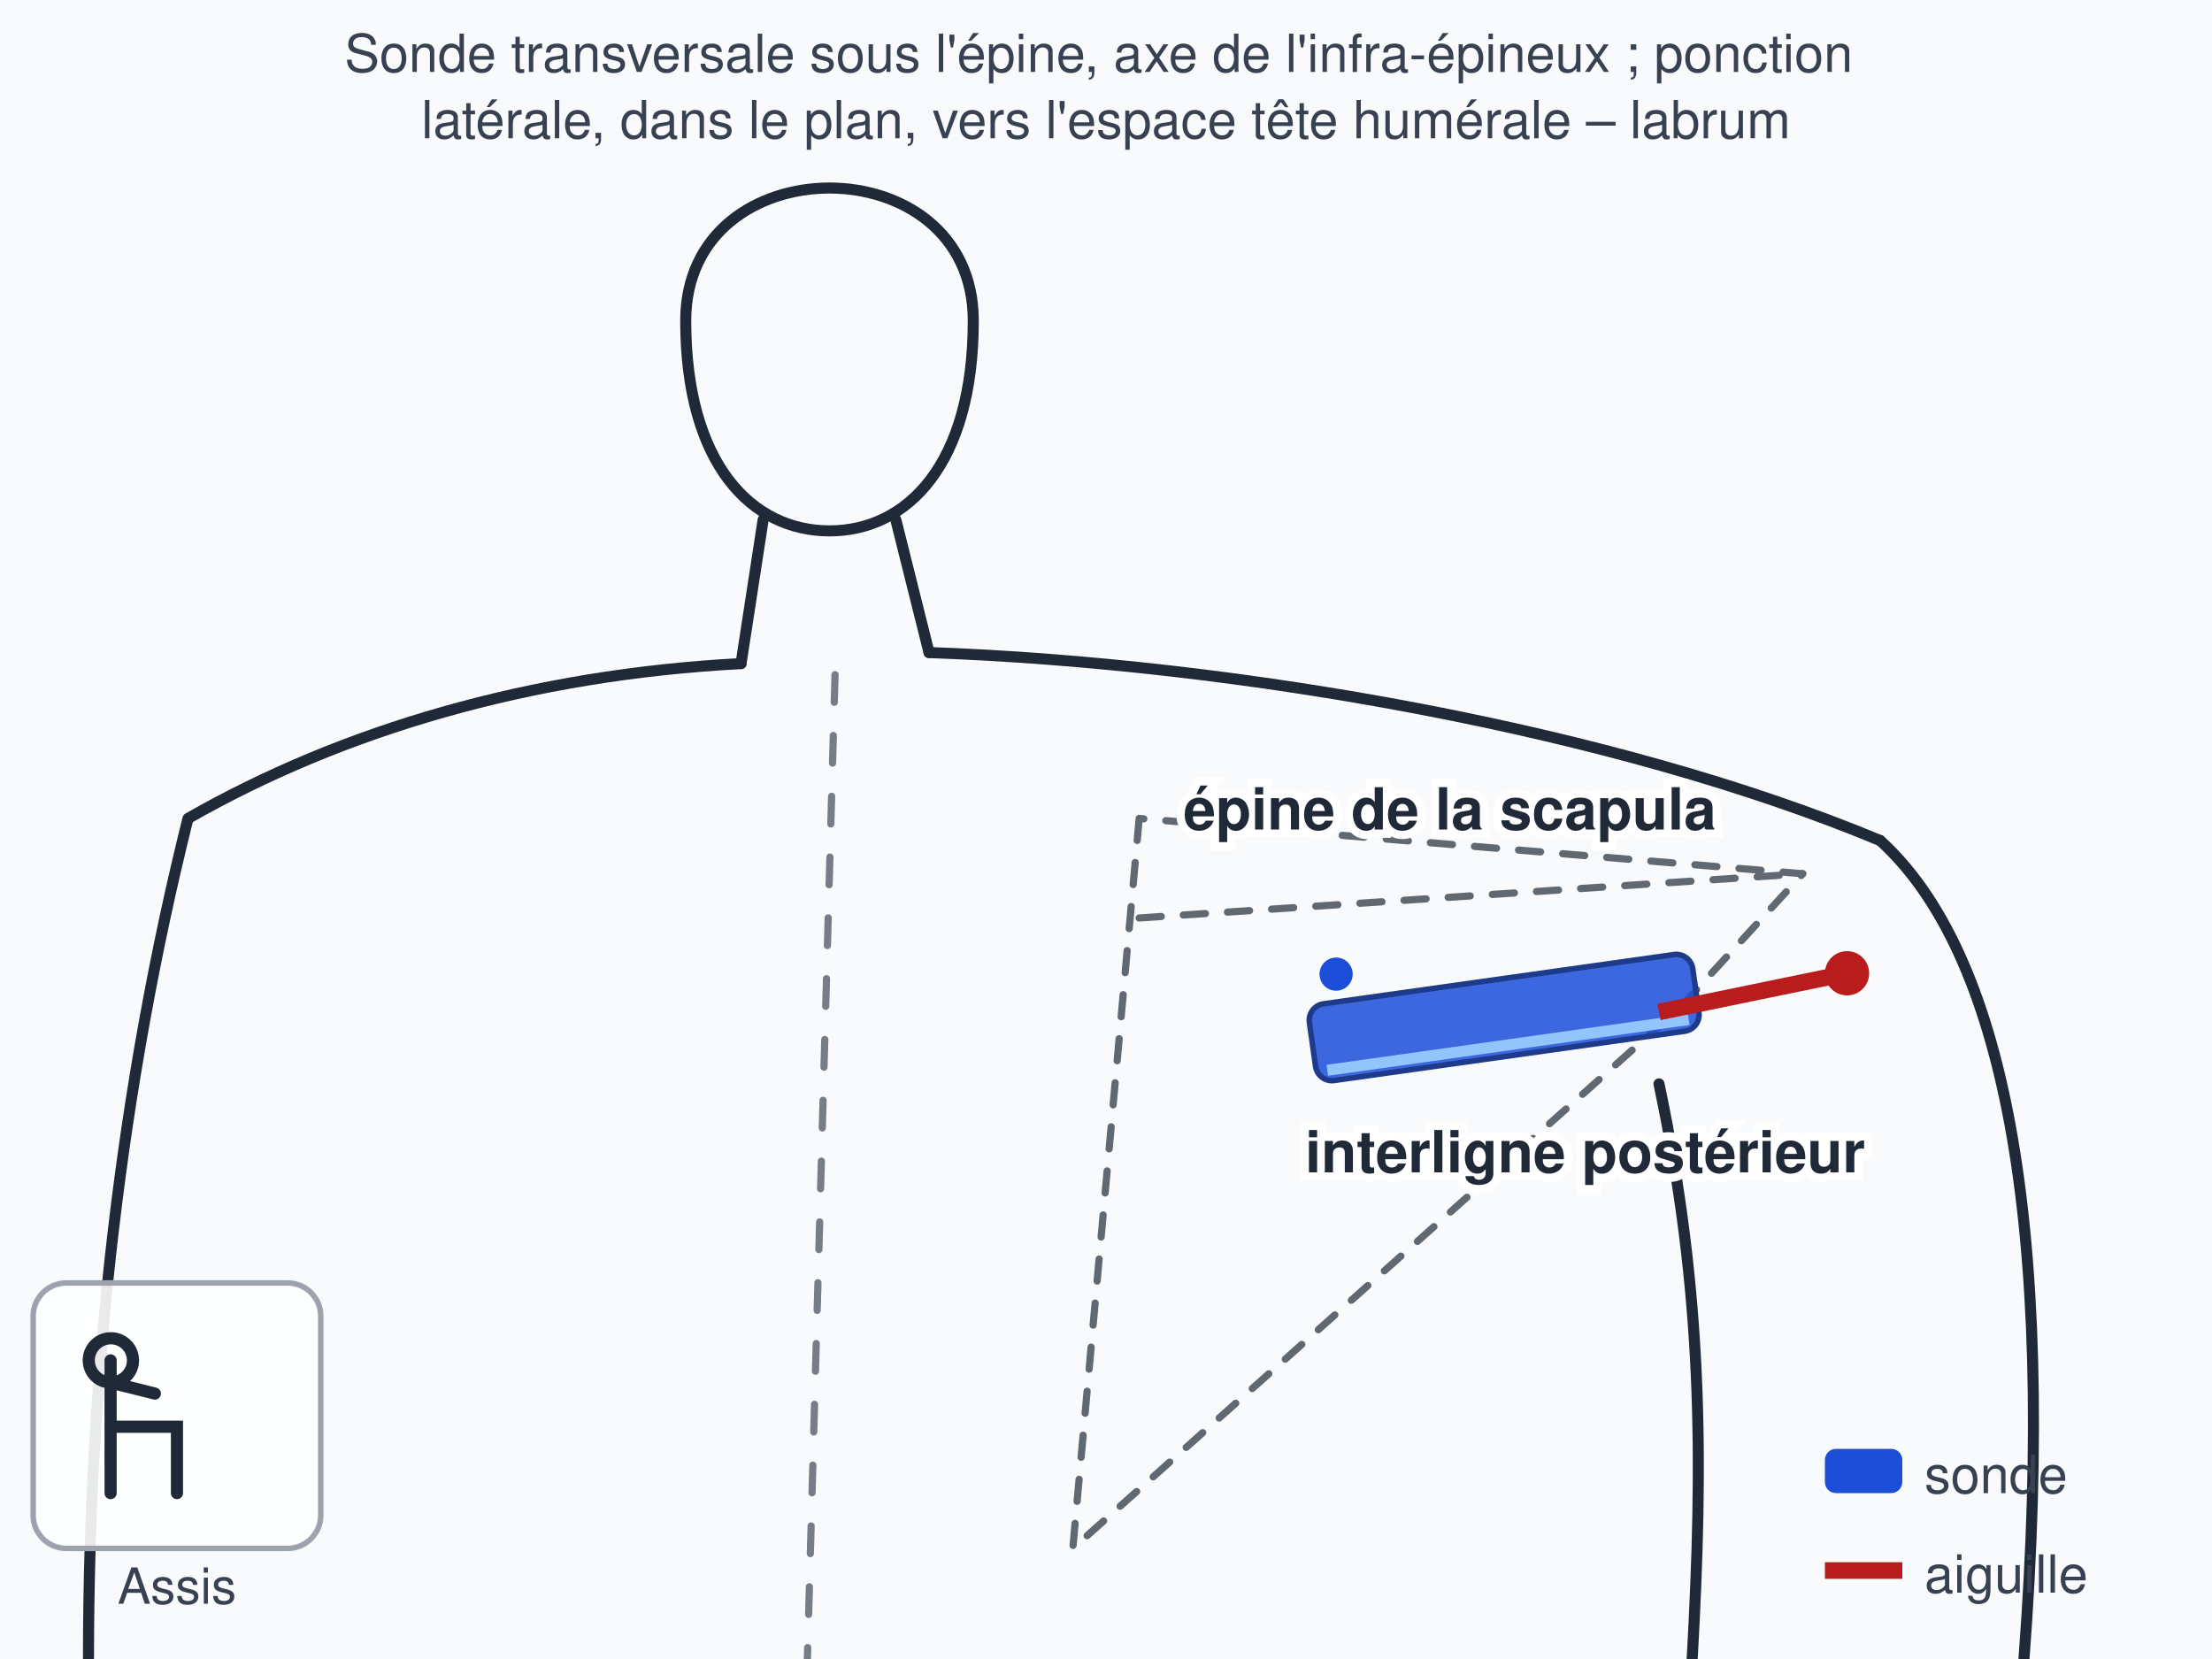
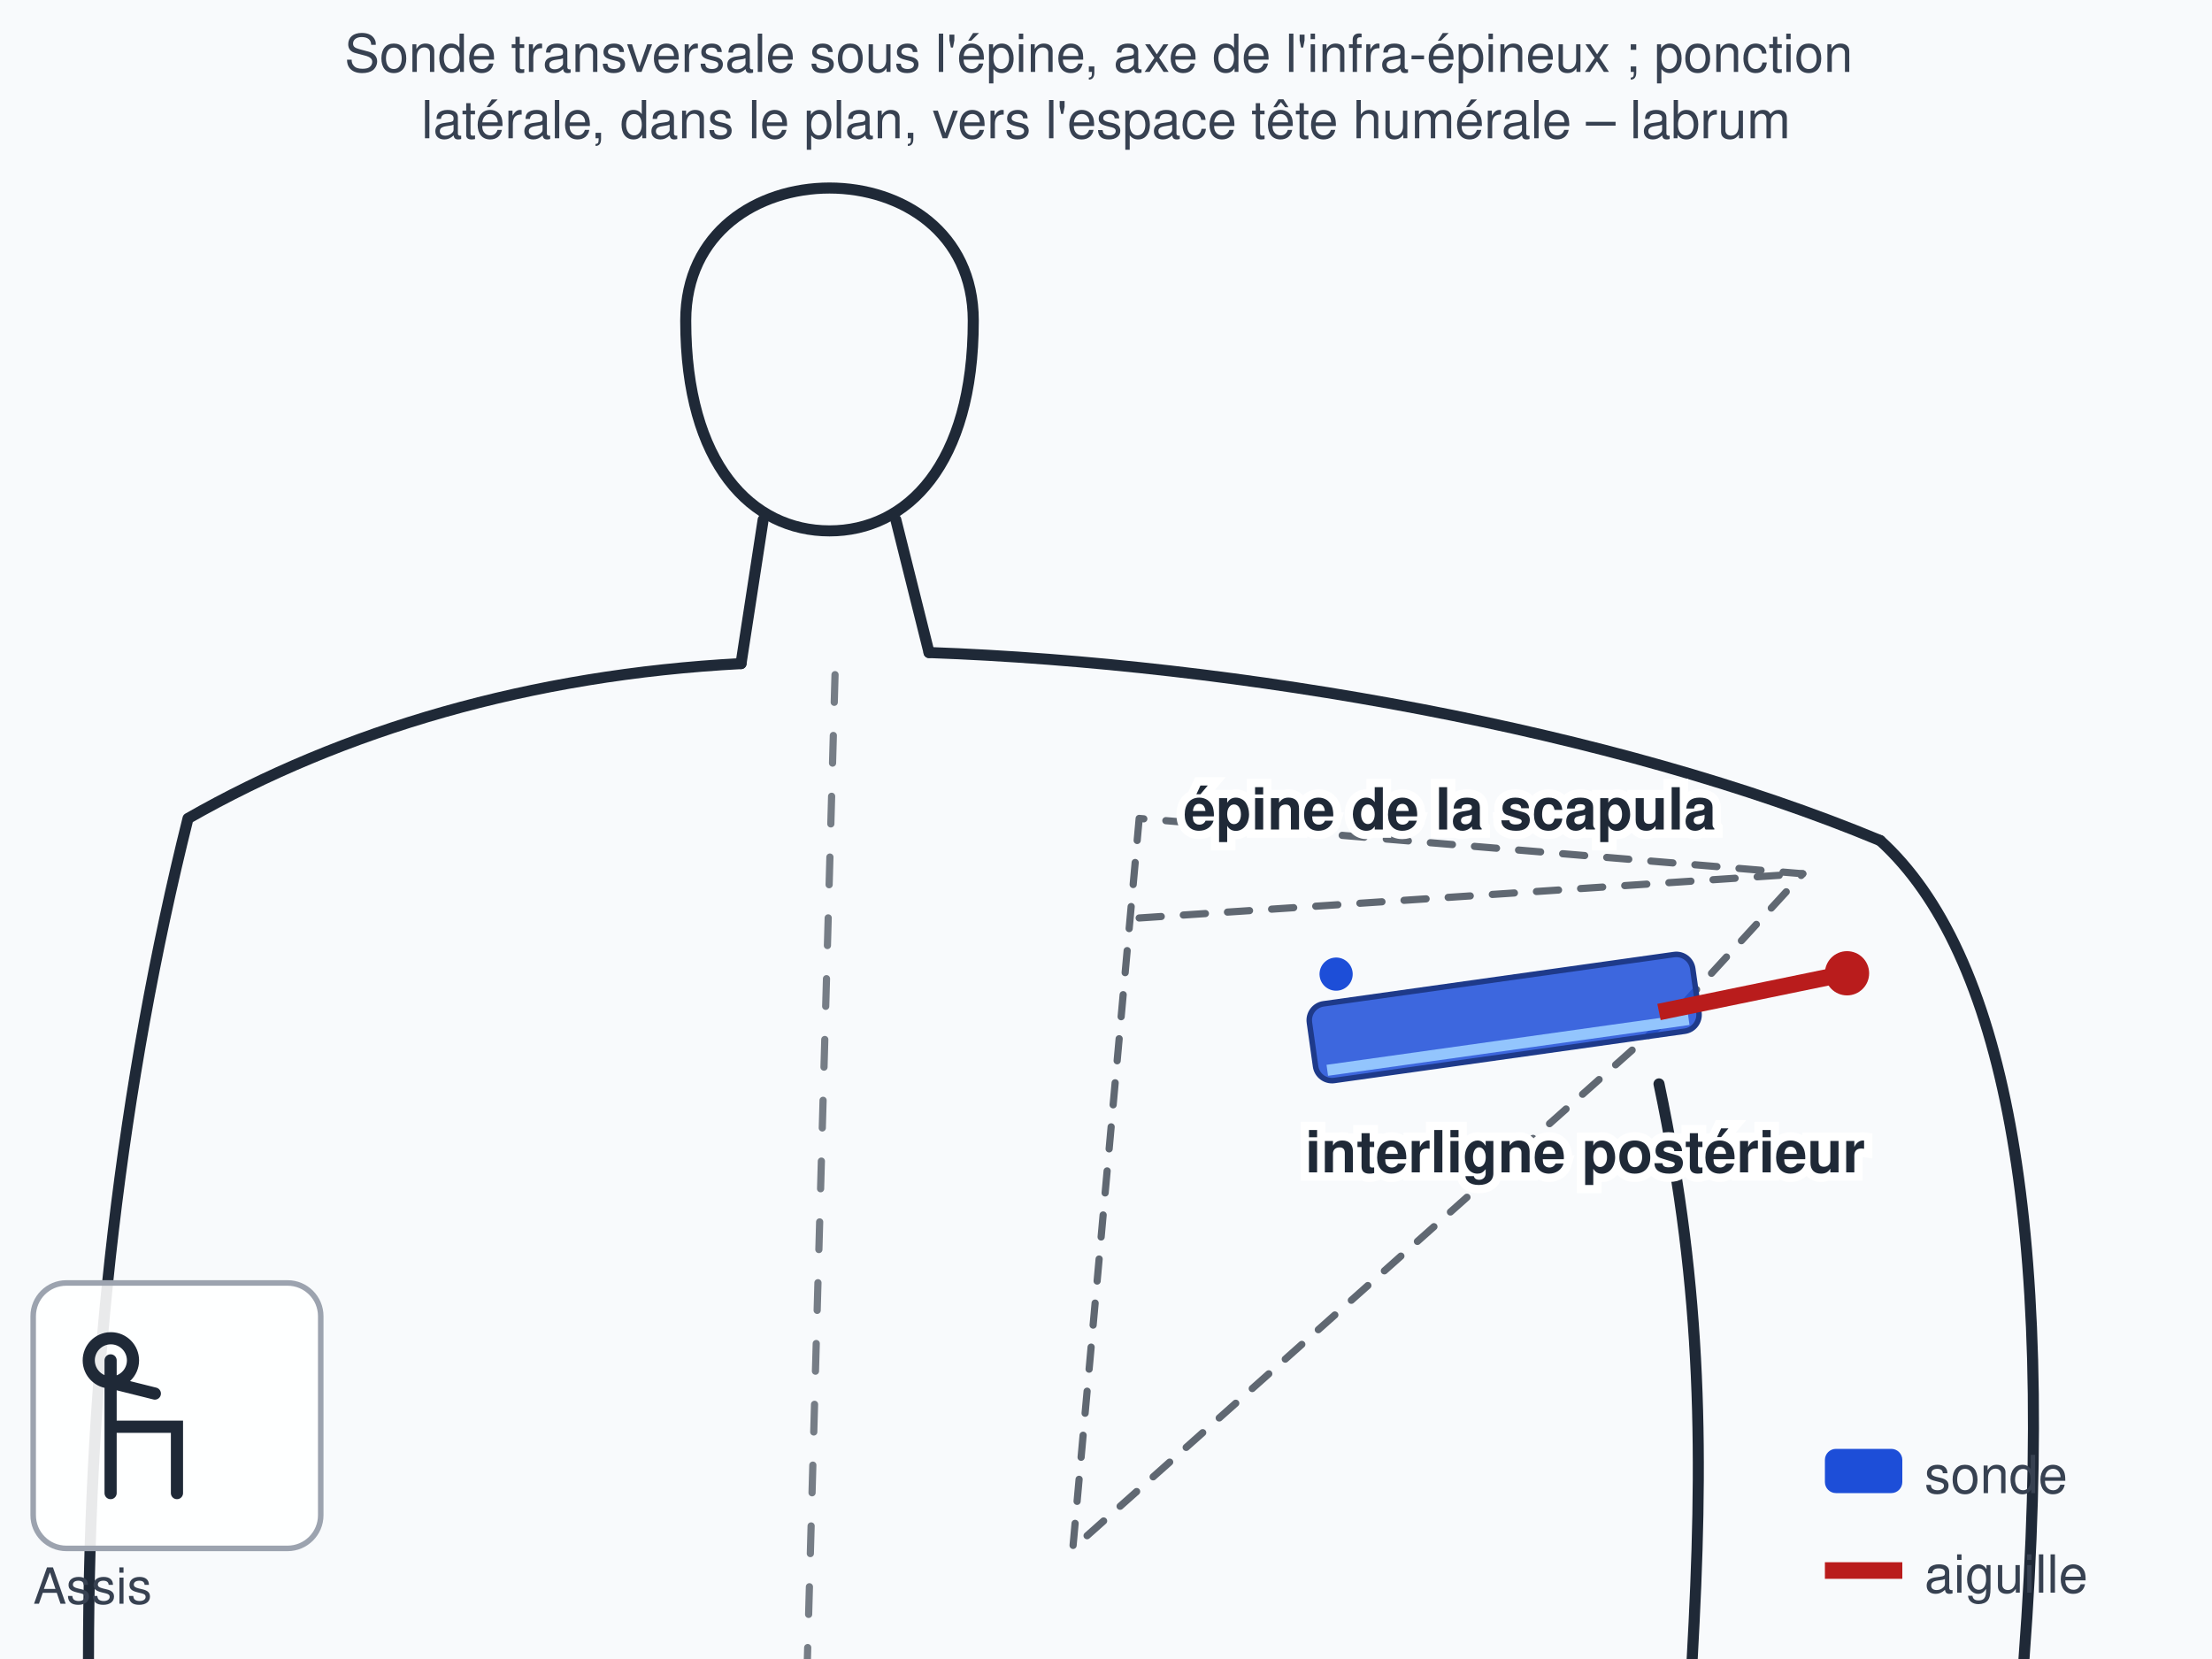
<svg xmlns="http://www.w3.org/2000/svg" viewBox="0 0 400 300" font-family="-apple-system, Helvetica, Arial, sans-serif">
  <rect width="400" height="300" fill="#f8fafc" />
  <g fill="none" stroke="#1f2937" stroke-width="2" stroke-linecap="round" stroke-linejoin="round">
    <path d="M124,58 C124,26 176,26 176,58 C176,84 164,96 150,96 C136,96 124,84 124,58 Z" />
    <path d="M138,94 L134,120" />
    <path d="M162,94 L168,118" />
    <path d="M168,118 C224,120 292,132 340,152" />
    <path d="M134,120 C96,122 62,132 34,148 C22,196 16,248 16,300" />
    <path d="M340,152 C362,172 372,220 366,300" />
    <path d="M300,196 C308,234 308,264 306,300" />
    <path d="M151,122 L146,300" stroke-dasharray="5 6" stroke-width="1.3" opacity=".6" />
    <g stroke-width="1.3" stroke-dasharray="4 4" opacity=".7">
      <path d="M206,148 L194,280 L304,182 L326,158 Z" />
      <path d="M206,166 L326,158" />
    </g>
  </g>
  <g transform="translate(272,184) rotate(-8)">
    <rect x="-35" y="-7" width="70" height="14" rx="3" fill="#1d4ed8" fill-opacity=".85" stroke="#1e3a8a" />
    <rect x="-33" y="4" width="66" height="2" fill="#93c5fd" stroke="none" />
    <circle cx="-29" cy="-12" r="3" fill="#1d4ed8" stroke="none" />
  </g>
  <line x1="334" y1="176" x2="300" y2="183" stroke="#b91c1c" stroke-width="3" />
  <circle cx="334" cy="176" r="4" fill="#b91c1c" stroke="none" />
  <text x="214" y="150" font-size="10.5" font-weight="600" fill="#1f2937" stroke="#fff" stroke-width="3" paint-order="stroke">épine de la scapula</text>
  <text x="236" y="212" font-size="10.5" font-weight="600" fill="#1f2937" stroke="#fff" stroke-width="3" paint-order="stroke">interligne postérieur</text>
  <g transform="translate(6,232)">
    <rect x="0" y="0" width="52" height="48" rx="6" fill="#fff" fill-opacity=".9" stroke="#9ca3af" stroke-width="1" />
    <path d="M14,10 a4,4 0 1,0 0.1,0 M14,14 L14,26 L26,26 L26,38 M14,26 L14,38 M14,18 L22,20" stroke="#1f2937" stroke-width="2.2" fill="none" stroke-linecap="round" />
-     <text x="26" y="58" text-anchor="middle" font-size="9" fill="#374151" stroke="none">Assis</text>
+     <text x="0" y="58" text-anchor="start" font-size="9" fill="#374151" stroke="none">Assis</text>
  </g>
  <g font-size="9.5" fill="#374151" stroke="none" transform="translate(330,262)">
    <rect x="0" y="0" width="14" height="8" rx="2" fill="#1d4ed8" />
    <text x="18" y="8">sonde</text>
    <line x1="0" y1="22" x2="14" y2="22" stroke="#b91c1c" stroke-width="3" />
    <text x="18" y="26">aiguille</text>
  </g>
  <text x="200" y="13" text-anchor="middle" font-size="9.5" fill="#374151" stroke="none">
    <tspan x="200" dy="0">Sonde transversale sous l'épine, axe de l'infra-épineux ; ponction</tspan>
    <tspan x="200" dy="12">latérale, dans le plan, vers l'espace tête humérale – labrum</tspan>
  </text>
</svg>
